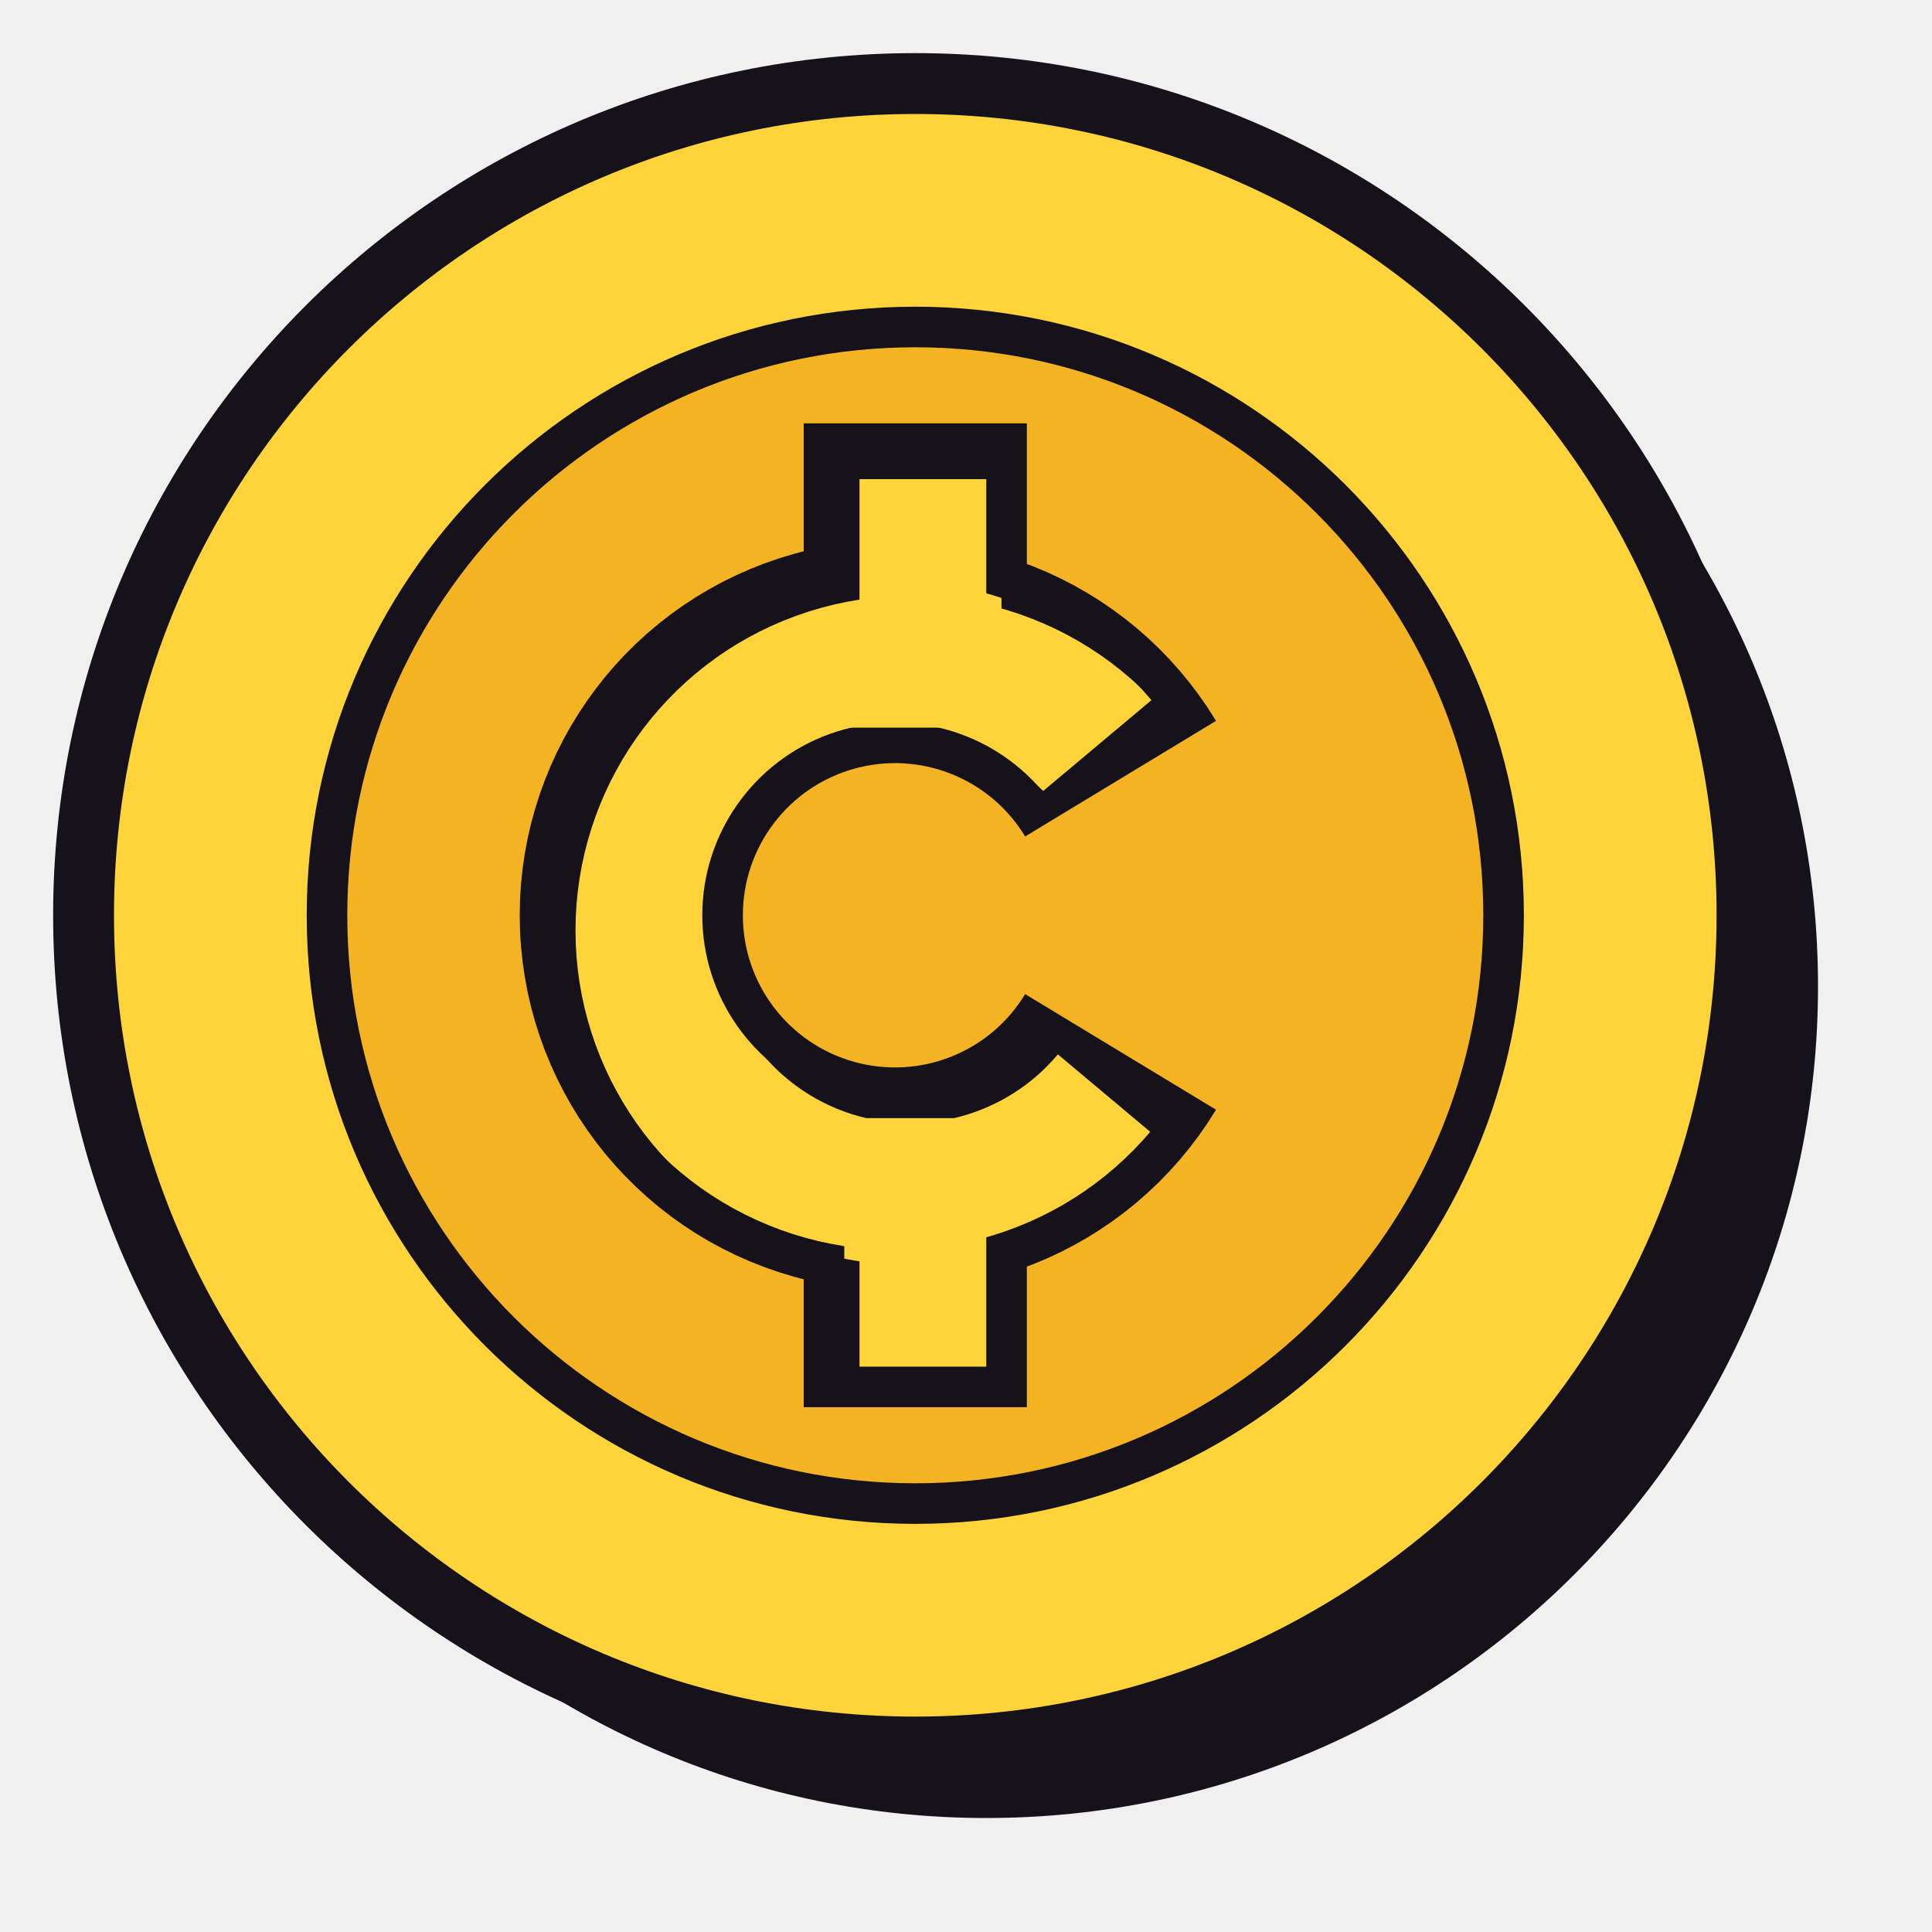
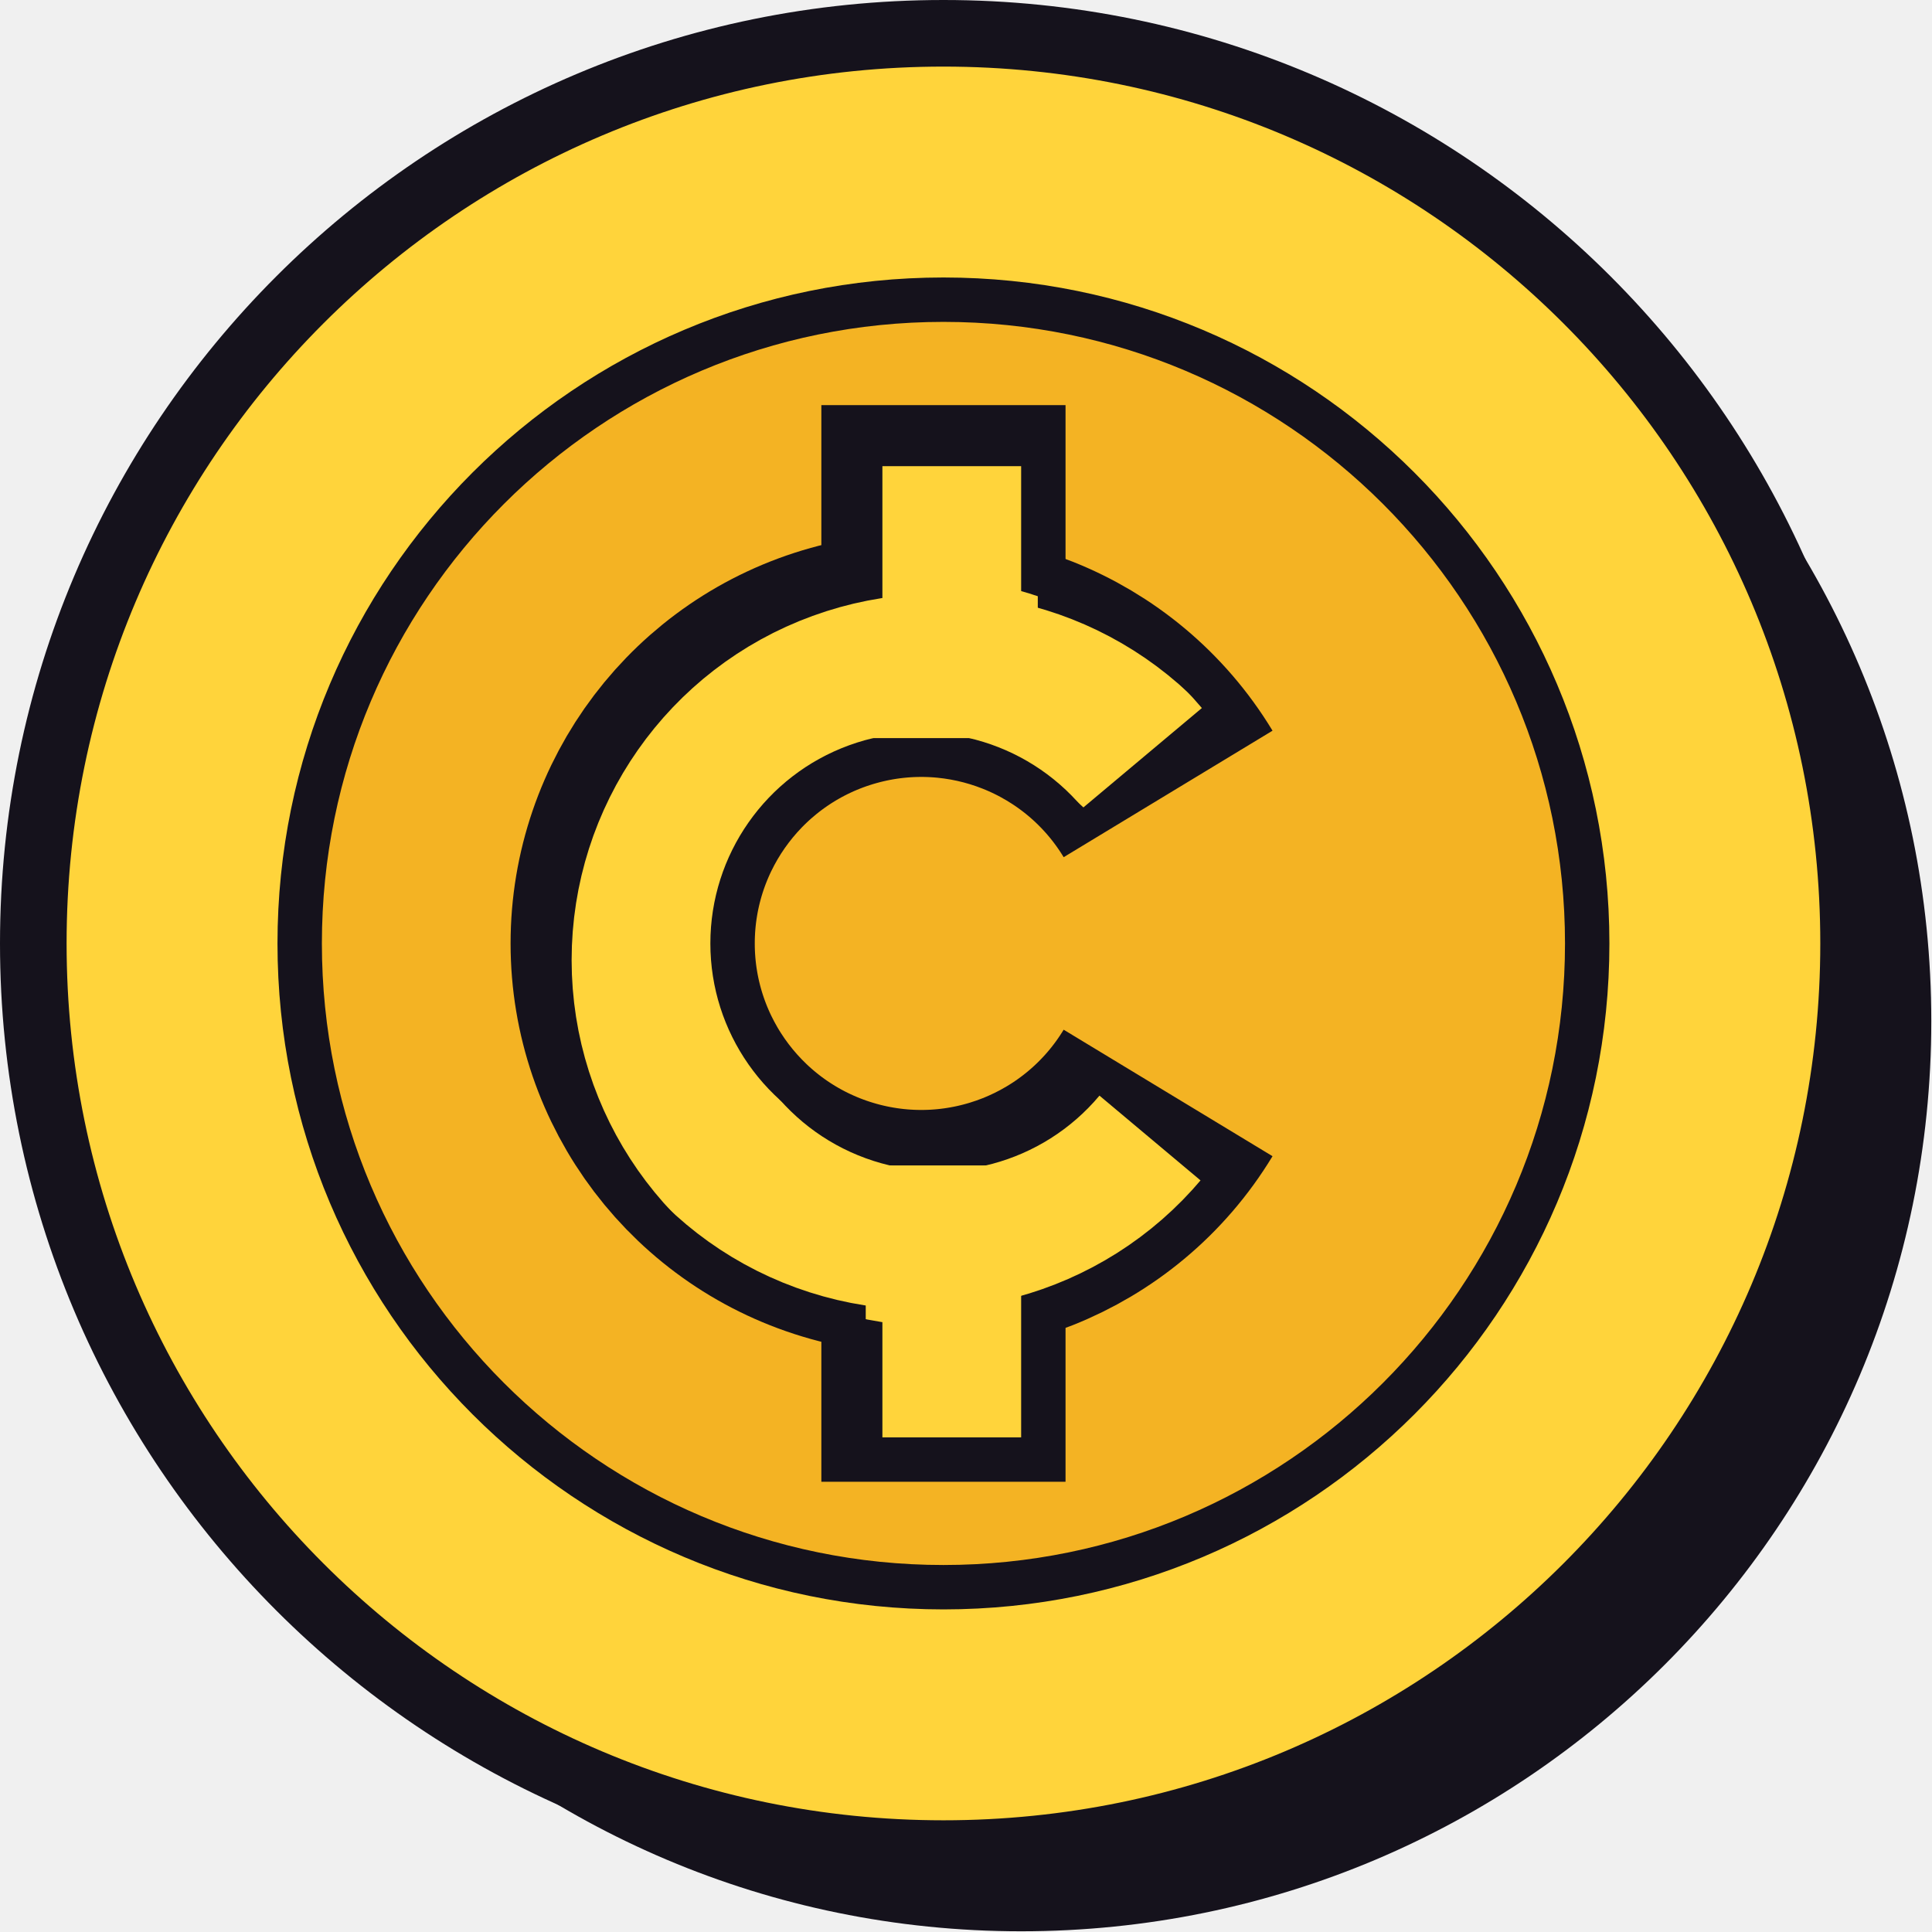
<svg xmlns="http://www.w3.org/2000/svg" viewBox="0 0 200 200" width="200" height="200">
  <defs>
    <mask id="cent" maskUnits="userSpaceOnUse" x="0" y="0" width="200" height="200">
      <g fill="none" stroke="#FFFFFF" stroke-width="14">
        <path d="M117.92 83.29 A26 26 0 1 0 117.92 116.71" />
        <path d="M100 55.5 V81.5 M100 118.5 V144.5" />
      </g>
    </mask>
  </defs>
-   <g transform="translate(100 100) scale(1.05) translate(-105 -105)">
+   <g transform="scale(1.149) translate(-15 -15)">
    <circle cx="107" cy="107" r="82" fill="#15121C" />
    <circle cx="100" cy="100" r="82" fill="#FFD43B" stroke="#15121C" stroke-width="6" />
    <circle cx="100" cy="100" r="58" fill="#F4B323" stroke="#15121C" stroke-width="4" />
    <g fill="none" stroke="#15121C" stroke-width="22">
      <path d="M120.24 86.53 A26 26 0 1 0 120.24 113.47" />
      <path d="M100 51.5 V81.5 M100 118.5 V148.5" />
    </g>
    <g mask="url(#cent)">
      <rect width="200" height="200" fill="#15121C" />
      <g fill="none" stroke="#FFD43B" stroke-width="14" transform="translate(1.5 1.5)">
        <path d="M117.92 83.29 A26 26 0 1 0 117.92 116.71" />
        <path d="M100 55.5 V81.5 M100 118.5 V144.5" />
      </g>
    </g>
  </g>
</svg>
